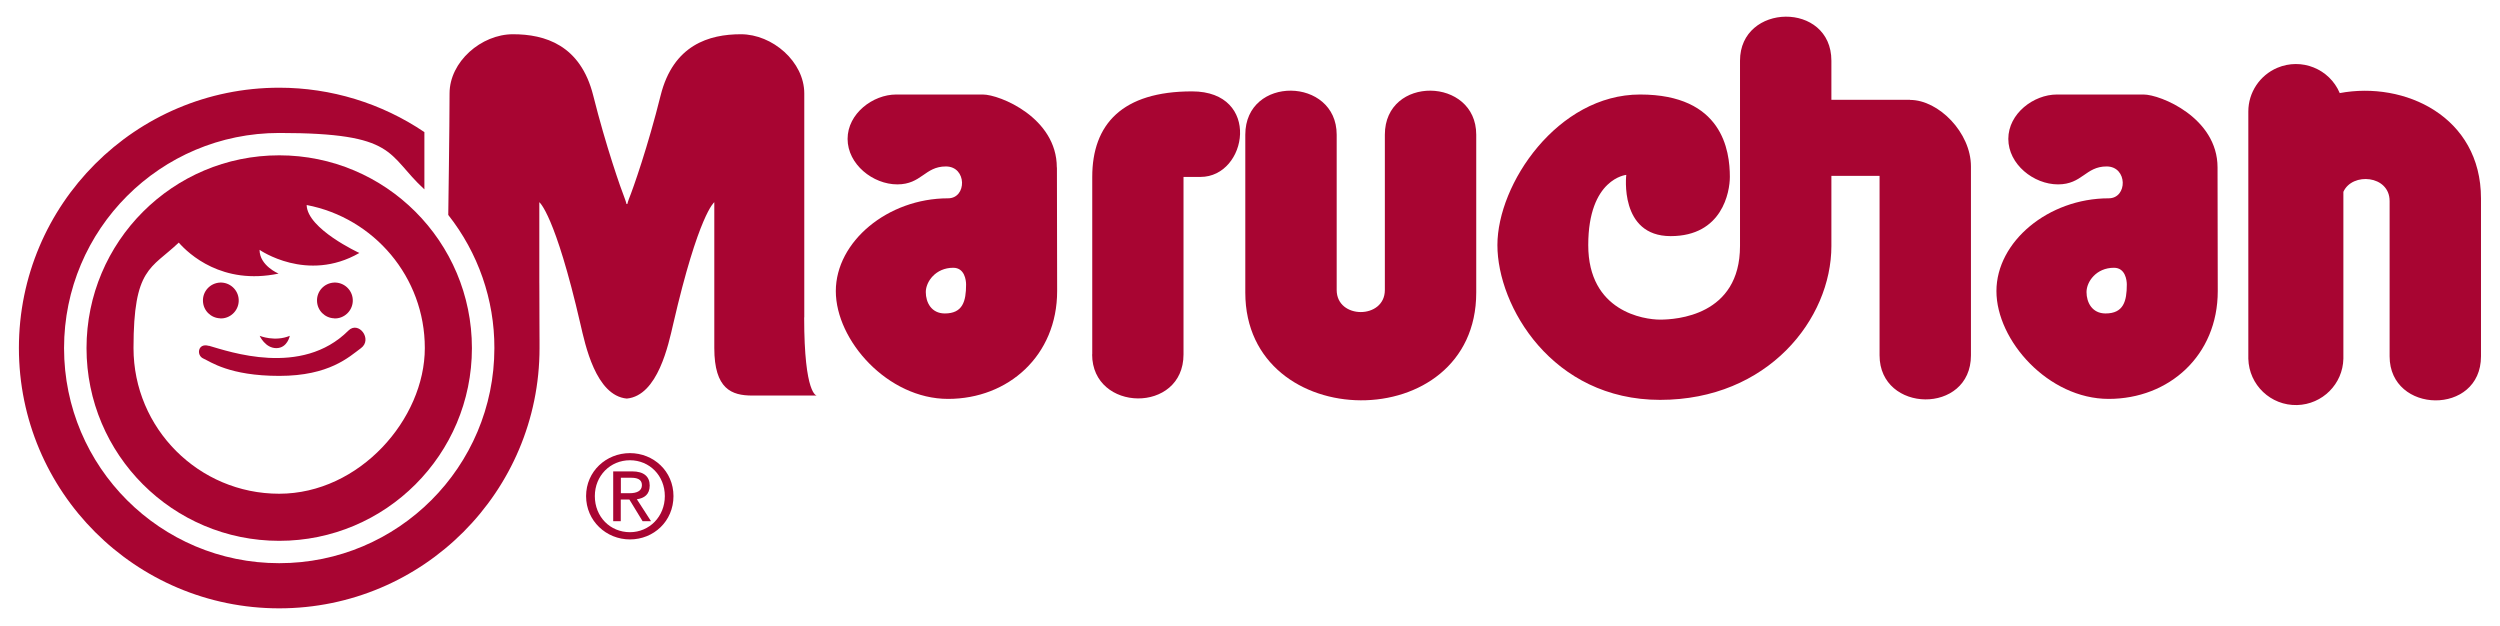
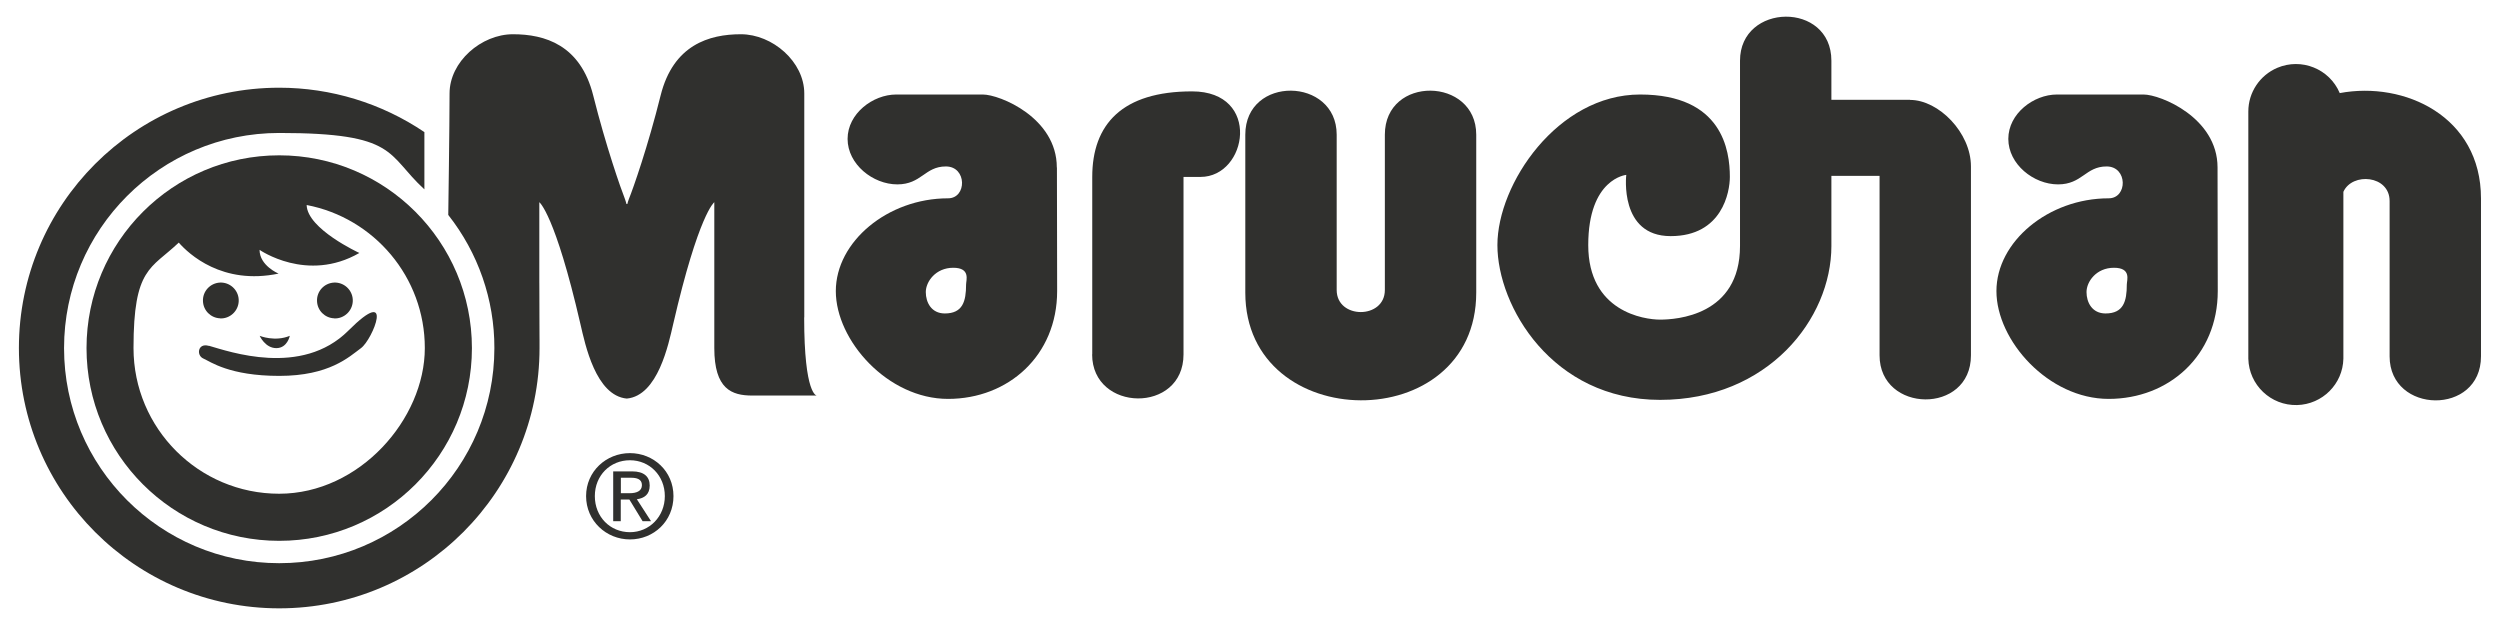
<svg xmlns="http://www.w3.org/2000/svg" id="Capa_1" version="1.1" viewBox="0 0 2314.5 578.7">
  <defs>
    <style>
-       .st0 {
-         fill-rule: evenodd;
+       .st0, .st1 {
+         fill: #30302e;
      }

-       .st0, .st1 {
-         fill: #a80532;
+       .st1 {
+         fill-rule: evenodd;
      }
    </style>
  </defs>
-   <path class="st0" d="M744.6,293.9V86.5c0-29.3-29.4-54.8-58.7-54.8s-62.6,9.8-74.3,56.7c-11.7,47-25.4,86.1-29.4,95.9-1.9,4.9-.8,4.5-1.8,4.5-1,0,.1.4-1.8-4.5-3.9-9.8-17.6-48.9-29.4-95.9s-45-56.7-74.3-56.7-58.7,25.4-58.7,54.8-1.2,112.5-1.2,112.5c27.7,35.1,42.8,78.5,42.7,123.2,0,110-89.2,199.2-199.2,199.2S59.3,432.3,59.3,322.3s89.2-199.2,199.2-199.2,99,19.8,134.4,52.2v-53c-39.7-26.8-86.5-41.1-134.4-41.1-133.1,0-241,107.9-241,241s107.9,241,241,241,241-107.9,241-241-.1-5.2-.2-7.8v-127.2s14.5,10.6,38.1,113c4.3,18.5,14.1,66.1,42.9,68.8,28.8-2.7,38.6-50.3,42.9-68.8,23.6-102.3,38.1-113,38.1-113v135c0,38.1,16.1,44,35.2,44h59.7s-11.7,0-11.7-72.4h0Z" />
-   <path class="st0" d="M258.5,143.8c-98.5,0-178.4,79.9-178.4,178.5s79.9,178.4,178.4,178.4,178.4-79.9,178.4-178.4c0-98.6-79.9-178.5-178.4-178.5ZM258.5,457.1h0c-74.5,0-134.9-60.4-134.9-134.9s16.1-73.1,41.9-97.6c9.2,10.5,40.3,39.6,92.4,28.7,0,0-17.6-7.3-17.6-22,0,0,44,30.8,92.4,2.9,0,0-48.3-22.2-48.8-44.4,62.3,11.9,109.4,66.7,109.4,132.4s-60.4,134.9-134.9,134.9Z" />
-   <path class="st0" d="M203.7,294.8c9.2.4,16.9-6.8,17.3-15.9.4-9.2-6.8-16.9-15.9-17.3-.4,0-.9,0-1.3,0-9.2.4-16.3,8.1-15.9,17.2.3,8.7,7.3,15.6,15.9,15.9ZM309.3,294.8c9.2.4,16.9-6.8,17.3-15.9.4-9.2-6.8-16.9-15.9-17.3-.4,0-.9,0-1.3,0-9.2.4-16.3,8.1-15.9,17.2.3,8.7,7.3,15.6,15.9,15.9ZM193.4,320.1c18.3,5.2,85.8,29.3,129.1-14,9.5-9.5,22.7,8.1,11.7,16.2-11,8.1-29.3,25.7-75.6,25.7s-63.8-13.2-70.4-16.1c-6.6-2.9-5.1-14.7,5.1-11.7h0Z" />
+   <path class="st1" d="M744.6,293.9V86.5c0-29.3-29.4-54.8-58.7-54.8s-62.6,9.8-74.3,56.7c-11.7,47-25.4,86.1-29.4,95.9-1.9,4.9-.8,4.5-1.8,4.5s0,.4-1.8-4.5c-3.9-9.8-17.6-48.9-29.4-95.9s-45-56.7-74.3-56.7-58.7,25.4-58.7,54.8-1.2,112.5-1.2,112.5c27.7,35.1,42.8,78.5,42.7,123.2,0,110-89.2,199.2-199.2,199.2S59.3,432.3,59.3,322.3s89.2-199.2,199.2-199.2,99,19.8,134.4,52.2v-53c-39.7-26.8-86.5-41.1-134.4-41.1-133.1,0-241,107.9-241,241s107.9,241,241,241,241-107.9,241-241-.1-5.2-.2-7.8v-127.2s14.5,10.6,38.1,113c4.3,18.5,14.1,66.1,42.9,68.8,28.8-2.7,38.6-50.3,42.9-68.8,23.6-102.3,38.1-113,38.1-113v135c0,38.1,16.1,44,35.2,44h59.7s-11.7,0-11.7-72.4h0Z" />
+   <path class="st1" d="M258.5,143.8c-98.5,0-178.4,79.9-178.4,178.5s79.9,178.4,178.4,178.4,178.4-79.9,178.4-178.4-79.9-178.5-178.4-178.5h0ZM258.5,457.1h0c-74.5,0-134.9-60.4-134.9-134.9s16.1-73.1,41.9-97.6c9.2,10.5,40.3,39.6,92.4,28.7,0,0-17.6-7.3-17.6-22,0,0,44,30.8,92.4,2.9,0,0-48.3-22.2-48.8-44.4,62.3,11.9,109.4,66.7,109.4,132.4s-60.4,134.9-134.9,134.9h.1Z" />
+   <path class="st1" d="M203.7,294.8c9.2.4,16.9-6.8,17.3-15.9.4-9.2-6.8-16.9-15.9-17.3h-1.3c-9.2.4-16.3,8.1-15.9,17.2.3,8.7,7.3,15.6,15.9,15.9h-.1ZM309.3,294.8c9.2.4,16.9-6.8,17.3-15.9.4-9.2-6.8-16.9-15.9-17.3h-1.3c-9.2.4-16.3,8.1-15.9,17.2.3,8.7,7.3,15.6,15.9,15.9h-.1ZM193.4,320.1c18.3,5.2,85.8,29.3,129.1-14s22.7,8.1,11.7,16.2-29.3,25.7-75.6,25.7-63.8-13.2-70.4-16.1c-6.6-2.9-5.1-14.7,5.1-11.7h0Z" />
  <g>
-     <path class="st1" d="M240.4,310.9s5.1,11.4,15.4,11.4,12.5-11.4,12.5-11.4c-13.9,5.8-27.9,0-27.9,0Z" />
-     <path class="st1" d="M978.4,155h0c0-46-52.8-67.5-68.5-67.5h-80.2c-21.5,0-45,17.6-45,41.1s23.5,42.1,46,42.1,25.4-16.6,45-16.6,19.6,29.5,2,29.5c-55.8,0-103.9,40.1-103.9,85.9s48.1,99.8,103.9,99.8,101-40.1,101-99.8c0-21.5-.2-68.5-.2-114.4ZM874.7,290.2c-12.4,0-17.6-10.2-17.6-19.8s9.1-22.5,25.4-22.5c10.6,0,11.9,11.6,11.9,15.5,0,15.6-3.1,26.8-19.7,26.8Z" />
+     <path class="st0" d="M240.4,310.9s5.1,11.4,15.4,11.4,12.5-11.4,12.5-11.4c-13.9,5.8-27.9,0-27.9,0Z" />
+     <path class="st0" d="M978.4,155h0c0-46-52.8-67.5-68.5-67.5h-80.2c-21.5,0-45,17.6-45,41.1s23.5,42.1,46,42.1,25.4-16.6,45-16.6,19.6,29.5,2,29.5c-55.8,0-103.9,40.1-103.9,85.9s48.1,99.8,103.9,99.8,101-40.1,101-99.8-.2-68.5-.2-114.4h0ZM874.7,290.2c-12.4,0-17.6-10.2-17.6-19.8s9.1-22.5,25.4-22.5,11.9,11.6,11.9,15.5c0,15.6-3.1,26.8-19.7,26.8h0Z" />
  </g>
-   <path class="st0" d="M2053,155c0-46-52.8-67.5-68.5-67.5h-80.2c-21.5,0-45,17.6-45,41.1s23.5,42.1,46,42.1,25.4-16.6,45-16.6,19.6,29.5,1.9,29.5c-55.8,0-103.9,40.1-103.9,85.9s48.1,99.8,103.9,99.8,101-40.1,101-99.8c0-21.5-.2-68.5-.2-114.4ZM1949.3,290.2c-12.4,0-17.6-10.2-17.6-19.8s9-22.5,25.4-22.5c10.6,0,11.9,11.6,11.9,15.5,0,15.6-3.1,26.8-19.7,26.8Z" />
-   <path class="st0" d="M1011.1,328.1c0,53.6,84.6,55.1,84.6,0v-164.3h15.7c43.6,0,56.7-79.2-7.8-79.2s-92.4,30.3-92.4,79.2v164.3s0,0,0,0Z" />
+   <path class="st1" d="M2053,155c0-46-52.8-67.5-68.5-67.5h-80.2c-21.5,0-45,17.6-45,41.1s23.5,42.1,46,42.1,25.4-16.6,45-16.6,19.6,29.5,1.9,29.5c-55.8,0-103.9,40.1-103.9,85.9s48.1,99.8,103.9,99.8,101-40.1,101-99.8-.2-68.5-.2-114.4h0ZM1949.3,290.2c-12.4,0-17.6-10.2-17.6-19.8s9-22.5,25.4-22.5,11.9,11.6,11.9,15.5c0,15.6-3.1,26.8-19.7,26.8h0Z" />
+   <path class="st1" d="M1011.1,328.1c0,53.6,84.6,55.1,84.6,0v-164.3h15.7c43.6,0,56.7-79.2-7.8-79.2s-92.4,30.3-92.4,79.2v164.3h0Z" />
  <g>
-     <path class="st1" d="M1282.1,124.7v143.8c0,27.2-44.6,27.2-44.6,0V124.7c0-53.6-84.6-55.1-84.6,0v146.2c0,132,213.8,133.9,213.8,0V124.7c0-53.6-84.6-55.1-84.6,0Z" />
-     <path class="st1" d="M583.2,419.5c-22,0-40.6,16.9-40.6,39.8s18.6,40.1,40.6,40.1,40.3-16.9,40.3-40.1-18.6-39.8-40.3-39.8ZM583.2,492.7c-18.3,0-32.5-14.2-32.5-33.4,0-18.9,14.3-33.2,32.5-33.2s32.3,14.3,32.3,33.2-14.3,33.4-32.3,33.4Z" />
-     <path class="st1" d="M1768.3,92.4h-72.8v-36.2c0-55.1-84.6-53.6-84.6,0v171.6c0,64.6-59.3,68.1-74,68.1s-66.5-7.3-66.5-69,35.2-65,35.2-65c0,0-6.8,56.7,41.1,56.7s54.8-41.1,54.8-54.8c0-24.4-6.8-76.3-83.1-76.3s-132.1,82.7-132.1,139.4,50.8,143.3,150.6,143.3,158.6-74.9,158.6-142.4v-65h44.6v166.2c0,53.6,84.6,55.1,84.6,0v-174.9c0-31.3-29.9-61.6-56.4-61.6Z" />
+     <path class="st0" d="M1282.1,124.7v143.8c0,27.2-44.6,27.2-44.6,0V124.7c0-53.6-84.6-55.1-84.6,0v146.2c0,132,213.8,133.9,213.8,0V124.7c0-53.6-84.6-55.1-84.6,0h0Z" />
+     <path class="st0" d="M583.2,419.5c-22,0-40.6,16.9-40.6,39.8s18.6,40.1,40.6,40.1,40.3-16.9,40.3-40.1-18.6-39.8-40.3-39.8ZM583.2,492.7c-18.3,0-32.5-14.2-32.5-33.4s14.3-33.2,32.5-33.2,32.3,14.3,32.3,33.2-14.3,33.4-32.3,33.4Z" />
+     <path class="st0" d="M1768.3,92.4h-72.8v-36.2c0-55.1-84.6-53.6-84.6,0v171.6c0,64.6-59.3,68.1-74,68.1s-66.5-7.3-66.5-69,35.2-65,35.2-65c0,0-6.8,56.7,41.1,56.7s54.8-41.1,54.8-54.8c0-24.4-6.8-76.3-83.1-76.3s-132.1,82.7-132.1,139.4,50.8,143.3,150.6,143.3,158.6-74.9,158.6-142.4v-65h44.6v166.2c0,53.6,84.6,55.1,84.6,0v-174.9c0-31.3-29.9-61.6-56.4-61.6h0Z" />
  </g>
-   <path class="st0" d="M589.6,462.2c6.8-.9,11.9-4.4,11.9-12.7s-5.4-13.1-16.3-13.1h-17.5v46.1h7v-20h8l12.2,20h7.8l-13.1-20.3ZM583.1,456.6h-8.3v-14.3h9.5c4.9,0,10,1.1,10,6.8s-5.3,7.5-11.2,7.5h0Z" />
-   <path class="st0" d="M2166.1,86.1c-9.5-22.4-35.4-32.8-57.8-23.3-16.2,6.9-26.8,22.8-26.8,40.4v228.9c.6,24.3,20.8,43.5,45.1,42.9,23.5-.6,42.4-19.5,42.9-42.9v-154.5c8.2-18.3,42.8-15.4,42.8,8.5v143.8c0,53.6,84.6,55.1,84.6,0v-146.2c0-75.9-70.8-108.8-130.9-97.5h0Z" />
+   <path class="st1" d="M589.6,462.2c6.8-.9,11.9-4.4,11.9-12.7s-5.4-13.1-16.3-13.1h-17.5v46.1h7v-20h8l12.2,20h7.8l-13.1-20.3h0ZM583.1,456.6h-8.3v-14.3h9.5c4.9,0,10,1.1,10,6.8s-5.3,7.5-11.2,7.5h0Z" />
+   <path class="st1" d="M2166.1,86.1c-9.5-22.4-35.4-32.8-57.8-23.3-16.2,6.9-26.8,22.8-26.8,40.4v228.9c.6,24.3,20.8,43.5,45.1,42.9,23.5-.6,42.4-19.5,42.9-42.9v-154.5c8.2-18.3,42.8-15.4,42.8,8.5v143.8c0,53.6,84.6,55.1,84.6,0v-146.2c0-75.9-70.8-108.8-130.9-97.5h0Z" />
</svg>
